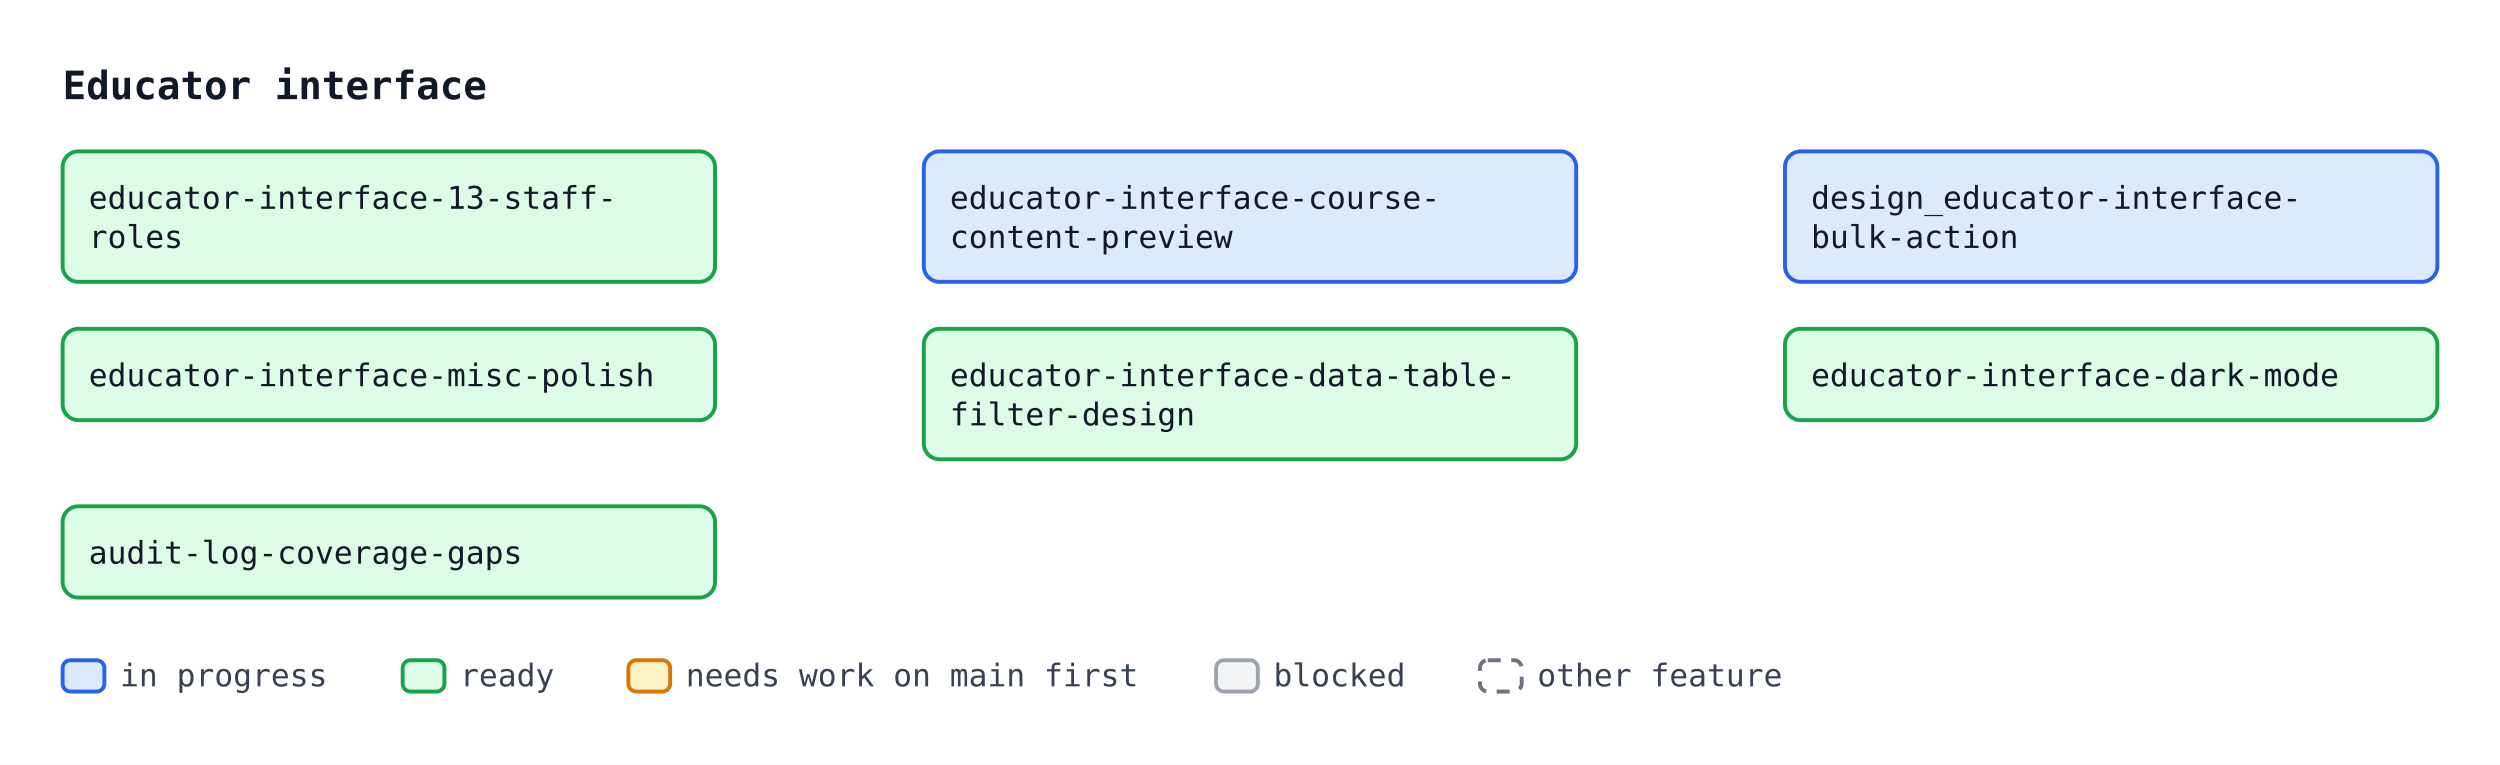
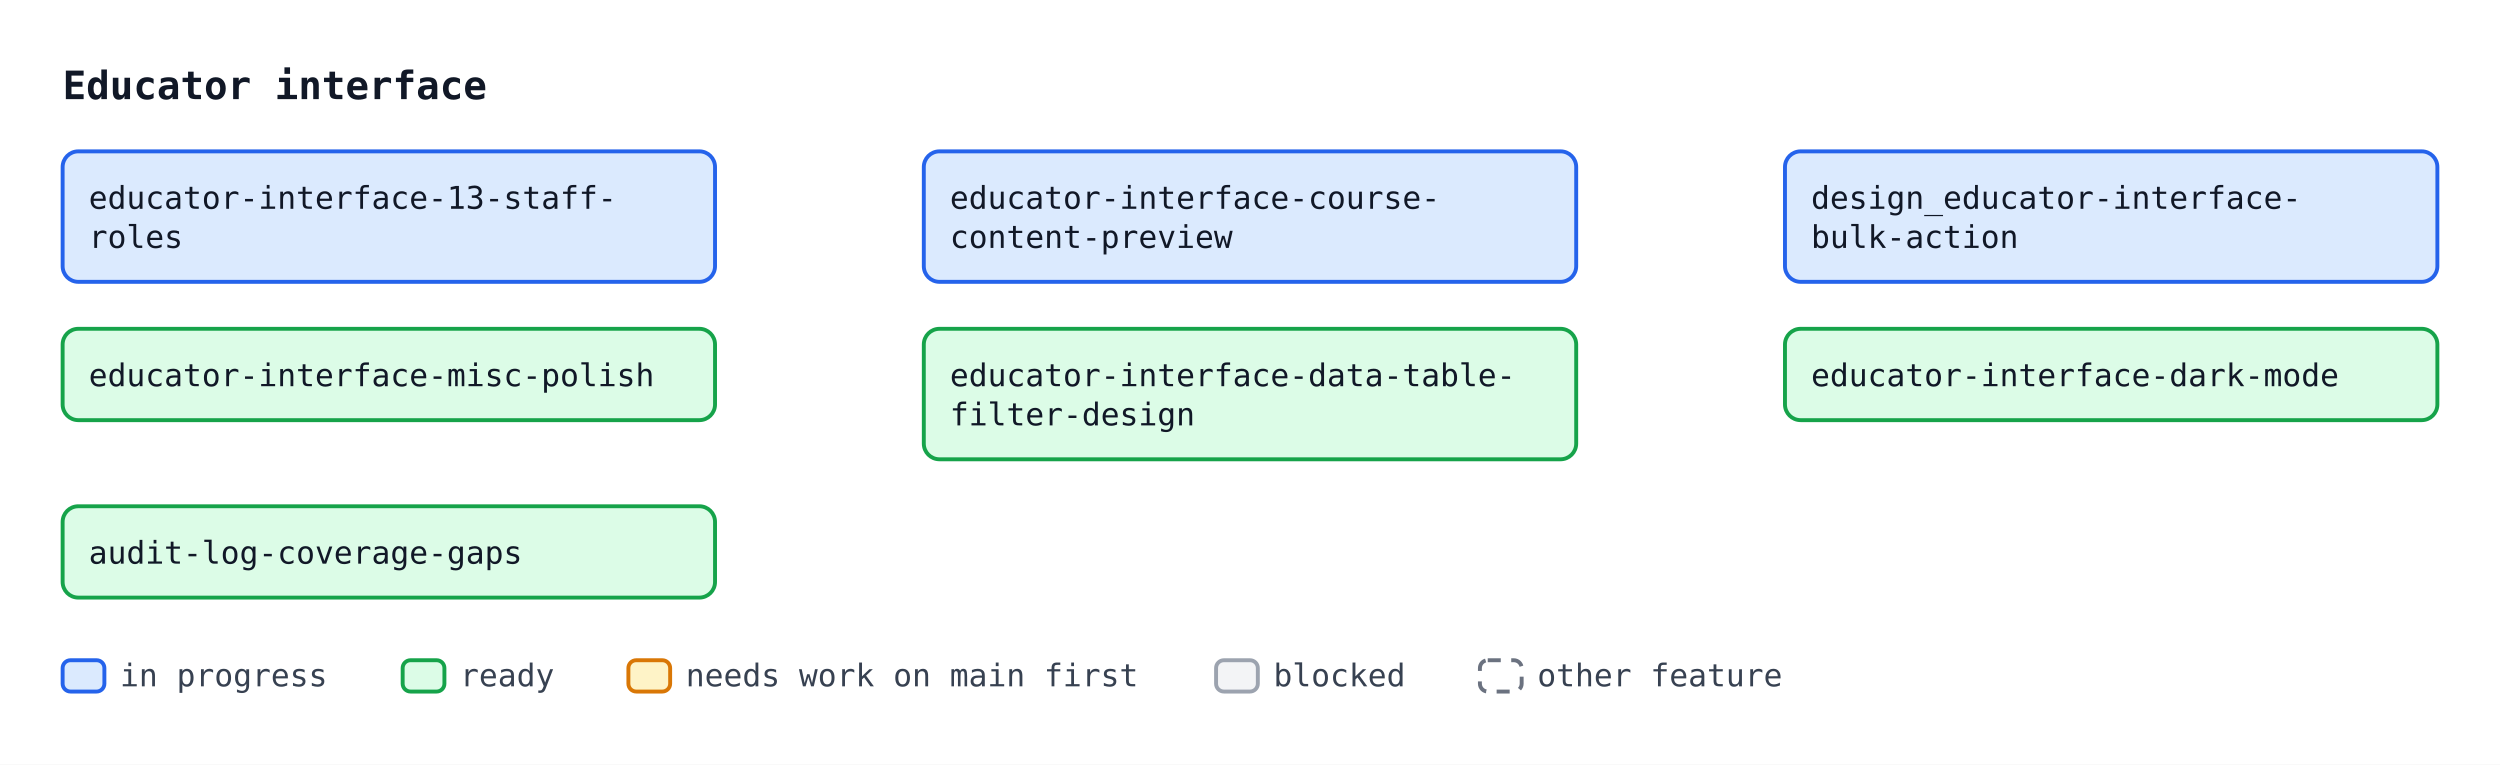
<svg xmlns="http://www.w3.org/2000/svg" width="958" height="293" viewBox="0 0 958 293" font-family="ui-monospace, SFMono-Regular, Menlo, Consolas, monospace" font-size="12">
  <defs>
    <marker id="arrow" viewBox="0 0 10 10" refX="10" refY="5" markerWidth="7" markerHeight="7" orient="auto-start-reverse">
      <path d="M0,0 L10,5 L0,10 z" fill="#4b5563" />
    </marker>
  </defs>
  <rect width="958" height="293" fill="#ffffff" />
  <text x="24" y="38" font-size="15" font-weight="bold" fill="#111827">Educator interface</text>
-   <rect x="24.0" y="58.0" width="250" height="50" rx="6" fill="#dcfce7" stroke="#16a34a" stroke-width="1.5" />
+   <rect x="24.0" y="58.0" width="250" height="50" rx="6" fill="#dbeafe" stroke="#2563eb" stroke-width="1.5" />
  <text x="34.0" y="80.0" fill="#111827">educator-interface-13-staff-</text>
  <text x="34.0" y="95.0" fill="#111827">roles</text>
  <rect x="354.0" y="58.0" width="250" height="50" rx="6" fill="#dbeafe" stroke="#2563eb" stroke-width="1.5" />
  <text x="364.0" y="80.0" fill="#111827">educator-interface-course-</text>
  <text x="364.0" y="95.0" fill="#111827">content-preview</text>
  <rect x="684.0" y="58.0" width="250" height="50" rx="6" fill="#dbeafe" stroke="#2563eb" stroke-width="1.5" />
  <text x="694.0" y="80.0" fill="#111827">design_educator-interface-</text>
  <text x="694.0" y="95.0" fill="#111827">bulk-action</text>
  <rect x="24.0" y="126.0" width="250" height="35" rx="6" fill="#dcfce7" stroke="#16a34a" stroke-width="1.5" />
  <text x="34.0" y="148.0" fill="#111827">educator-interface-misc-polish</text>
  <rect x="354.0" y="126.0" width="250" height="50" rx="6" fill="#dcfce7" stroke="#16a34a" stroke-width="1.5" />
  <text x="364.0" y="148.0" fill="#111827">educator-interface-data-table-</text>
  <text x="364.0" y="163.0" fill="#111827">filter-design</text>
  <rect x="684.0" y="126.0" width="250" height="35" rx="6" fill="#dcfce7" stroke="#16a34a" stroke-width="1.5" />
  <text x="694.0" y="148.0" fill="#111827">educator-interface-dark-mode</text>
  <rect x="24.0" y="194.0" width="250" height="35" rx="6" fill="#dcfce7" stroke="#16a34a" stroke-width="1.5" />
  <text x="34.0" y="216.0" fill="#111827">audit-log-coverage-gaps</text>
  <rect x="24.0" y="253" width="16" height="12" rx="3" fill="#dbeafe" stroke="#2563eb" stroke-width="1.5" />
  <text x="46.0" y="263" fill="#374151">in progress</text>
  <rect x="154.3" y="253" width="16" height="12" rx="3" fill="#dcfce7" stroke="#16a34a" stroke-width="1.5" />
  <text x="176.3" y="263" fill="#374151">ready</text>
  <rect x="240.8" y="253" width="16" height="12" rx="3" fill="#fef3c7" stroke="#d97706" stroke-width="1.5" />
  <text x="262.8" y="263" fill="#374151">needs work on main first</text>
  <rect x="466.0" y="253" width="16" height="12" rx="3" fill="#f3f4f6" stroke="#9ca3af" stroke-width="1.5" />
  <text x="488.0" y="263" fill="#374151">blocked</text>
  <rect x="567.1" y="253" width="16" height="12" rx="3" fill="#ffffff" stroke="#6b7280" stroke-width="1.5" stroke-dasharray="5 4" />
  <text x="589.1" y="263" fill="#374151">other feature</text>
</svg>
